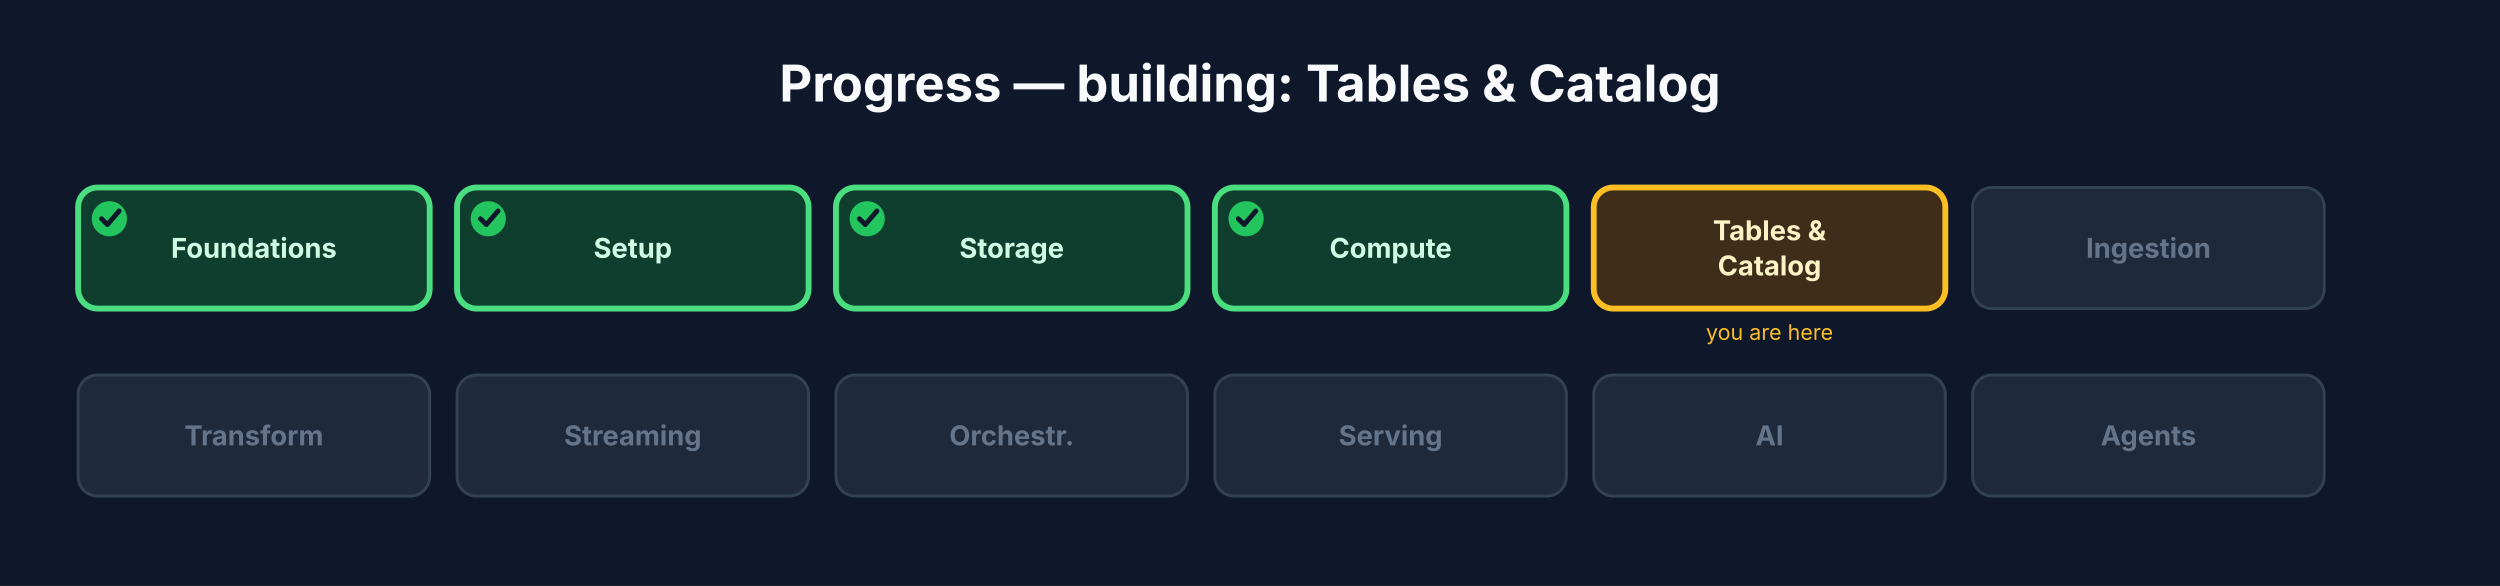
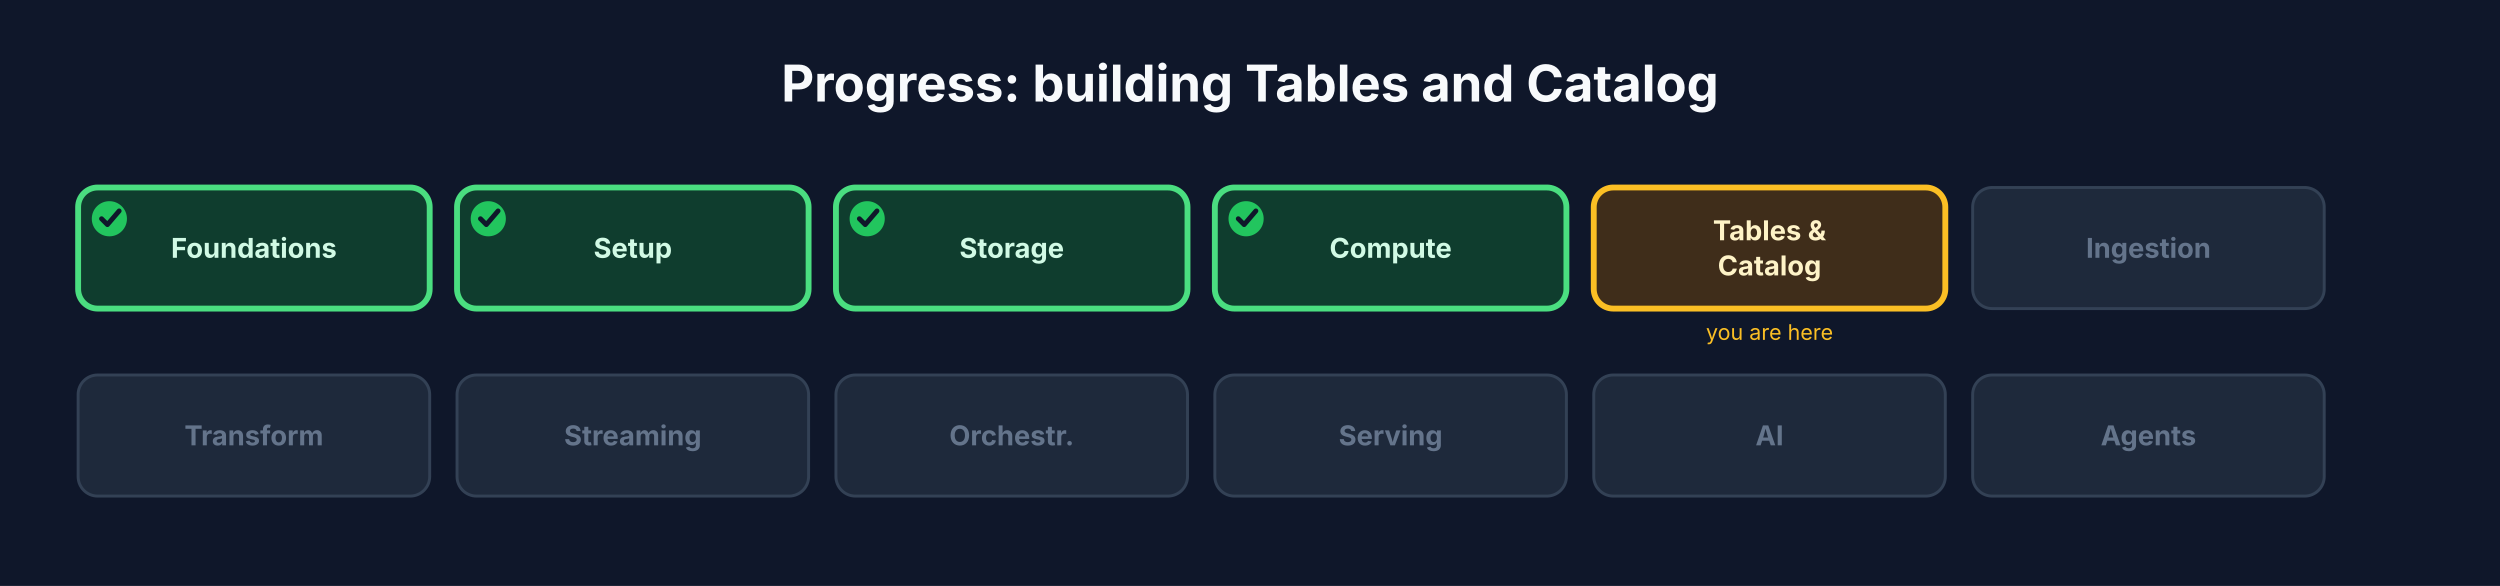
<svg xmlns="http://www.w3.org/2000/svg" viewBox="0 0 1280 300" font-family="Inter, Segoe UI, Helvetica, Arial, sans-serif">
  <rect width="1280" height="300" fill="#0f172a" />
-   <text x="640.0" y="52" fill="#f8fafc" font-size="26" font-weight="700" text-anchor="middle">Progress — building: Tables &amp; Catalog</text>
+   <text x="640.0" y="52" fill="#f8fafc" font-size="26" font-weight="700" text-anchor="middle">Progress: building Tables and Catalog</text>
  <rect x="40" y="96" width="180" height="62" rx="10" fill="#0f3d2e" stroke="#4ade80" stroke-width="3" />
  <text x="130.0" y="132.0" fill="#d1fae5" font-size="14" font-weight="700" text-anchor="middle">Foundations</text>
  <circle cx="56" cy="112" r="9" fill="#22c55e" />
  <path d="M52 112 l3 3 l6 -7" fill="none" stroke="#0f172a" stroke-width="2.5" stroke-linecap="round" stroke-linejoin="round" />
  <rect x="234" y="96" width="180" height="62" rx="10" fill="#0f3d2e" stroke="#4ade80" stroke-width="3" />
  <text x="324.0" y="132.0" fill="#d1fae5" font-size="14" font-weight="700" text-anchor="middle">Setup</text>
  <circle cx="250" cy="112" r="9" fill="#22c55e" />
  <path d="M246 112 l3 3 l6 -7" fill="none" stroke="#0f172a" stroke-width="2.5" stroke-linecap="round" stroke-linejoin="round" />
  <rect x="428" y="96" width="180" height="62" rx="10" fill="#0f3d2e" stroke="#4ade80" stroke-width="3" />
  <text x="518.0" y="132.0" fill="#d1fae5" font-size="14" font-weight="700" text-anchor="middle">Storage</text>
  <circle cx="444" cy="112" r="9" fill="#22c55e" />
  <path d="M440 112 l3 3 l6 -7" fill="none" stroke="#0f172a" stroke-width="2.5" stroke-linecap="round" stroke-linejoin="round" />
  <rect x="622" y="96" width="180" height="62" rx="10" fill="#0f3d2e" stroke="#4ade80" stroke-width="3" />
  <text x="712.0" y="132.0" fill="#d1fae5" font-size="14" font-weight="700" text-anchor="middle">Compute</text>
  <circle cx="638" cy="112" r="9" fill="#22c55e" />
  <path d="M634 112 l3 3 l6 -7" fill="none" stroke="#0f172a" stroke-width="2.5" stroke-linecap="round" stroke-linejoin="round" />
  <rect x="816" y="96" width="180" height="62" rx="10" fill="#3f2d1a" stroke="#fbbf24" stroke-width="3" />
  <text x="906.0" y="123.0" fill="#fef3c7" font-size="14" font-weight="700" text-anchor="middle">Tables &amp;</text>
  <text x="906.0" y="141.0" fill="#fef3c7" font-size="14" font-weight="700" text-anchor="middle">Catalog</text>
  <text x="906.0" y="174" fill="#fbbf24" font-size="11" text-anchor="middle">you are here</text>
  <rect x="1010" y="96" width="180" height="62" rx="10" fill="#1e293b" stroke="#334155" stroke-width="1.5" />
  <text x="1100.0" y="132.0" fill="#64748b" font-size="14" font-weight="700" text-anchor="middle">Ingestion</text>
  <rect x="40" y="192" width="180" height="62" rx="10" fill="#1e293b" stroke="#334155" stroke-width="1.5" />
  <text x="130.0" y="228.0" fill="#64748b" font-size="14" font-weight="700" text-anchor="middle">Transform</text>
  <rect x="234" y="192" width="180" height="62" rx="10" fill="#1e293b" stroke="#334155" stroke-width="1.5" />
  <text x="324.0" y="228.0" fill="#64748b" font-size="14" font-weight="700" text-anchor="middle">Streaming</text>
  <rect x="428" y="192" width="180" height="62" rx="10" fill="#1e293b" stroke="#334155" stroke-width="1.5" />
  <text x="518.0" y="228.0" fill="#64748b" font-size="14" font-weight="700" text-anchor="middle">Orchestr.</text>
  <rect x="622" y="192" width="180" height="62" rx="10" fill="#1e293b" stroke="#334155" stroke-width="1.5" />
  <text x="712.0" y="228.0" fill="#64748b" font-size="14" font-weight="700" text-anchor="middle">Serving</text>
  <rect x="816" y="192" width="180" height="62" rx="10" fill="#1e293b" stroke="#334155" stroke-width="1.5" />
  <text x="906.0" y="228.0" fill="#64748b" font-size="14" font-weight="700" text-anchor="middle">AI</text>
  <rect x="1010" y="192" width="180" height="62" rx="10" fill="#1e293b" stroke="#334155" stroke-width="1.5" />
  <text x="1100.0" y="228.0" fill="#64748b" font-size="14" font-weight="700" text-anchor="middle">Agents</text>
</svg>
